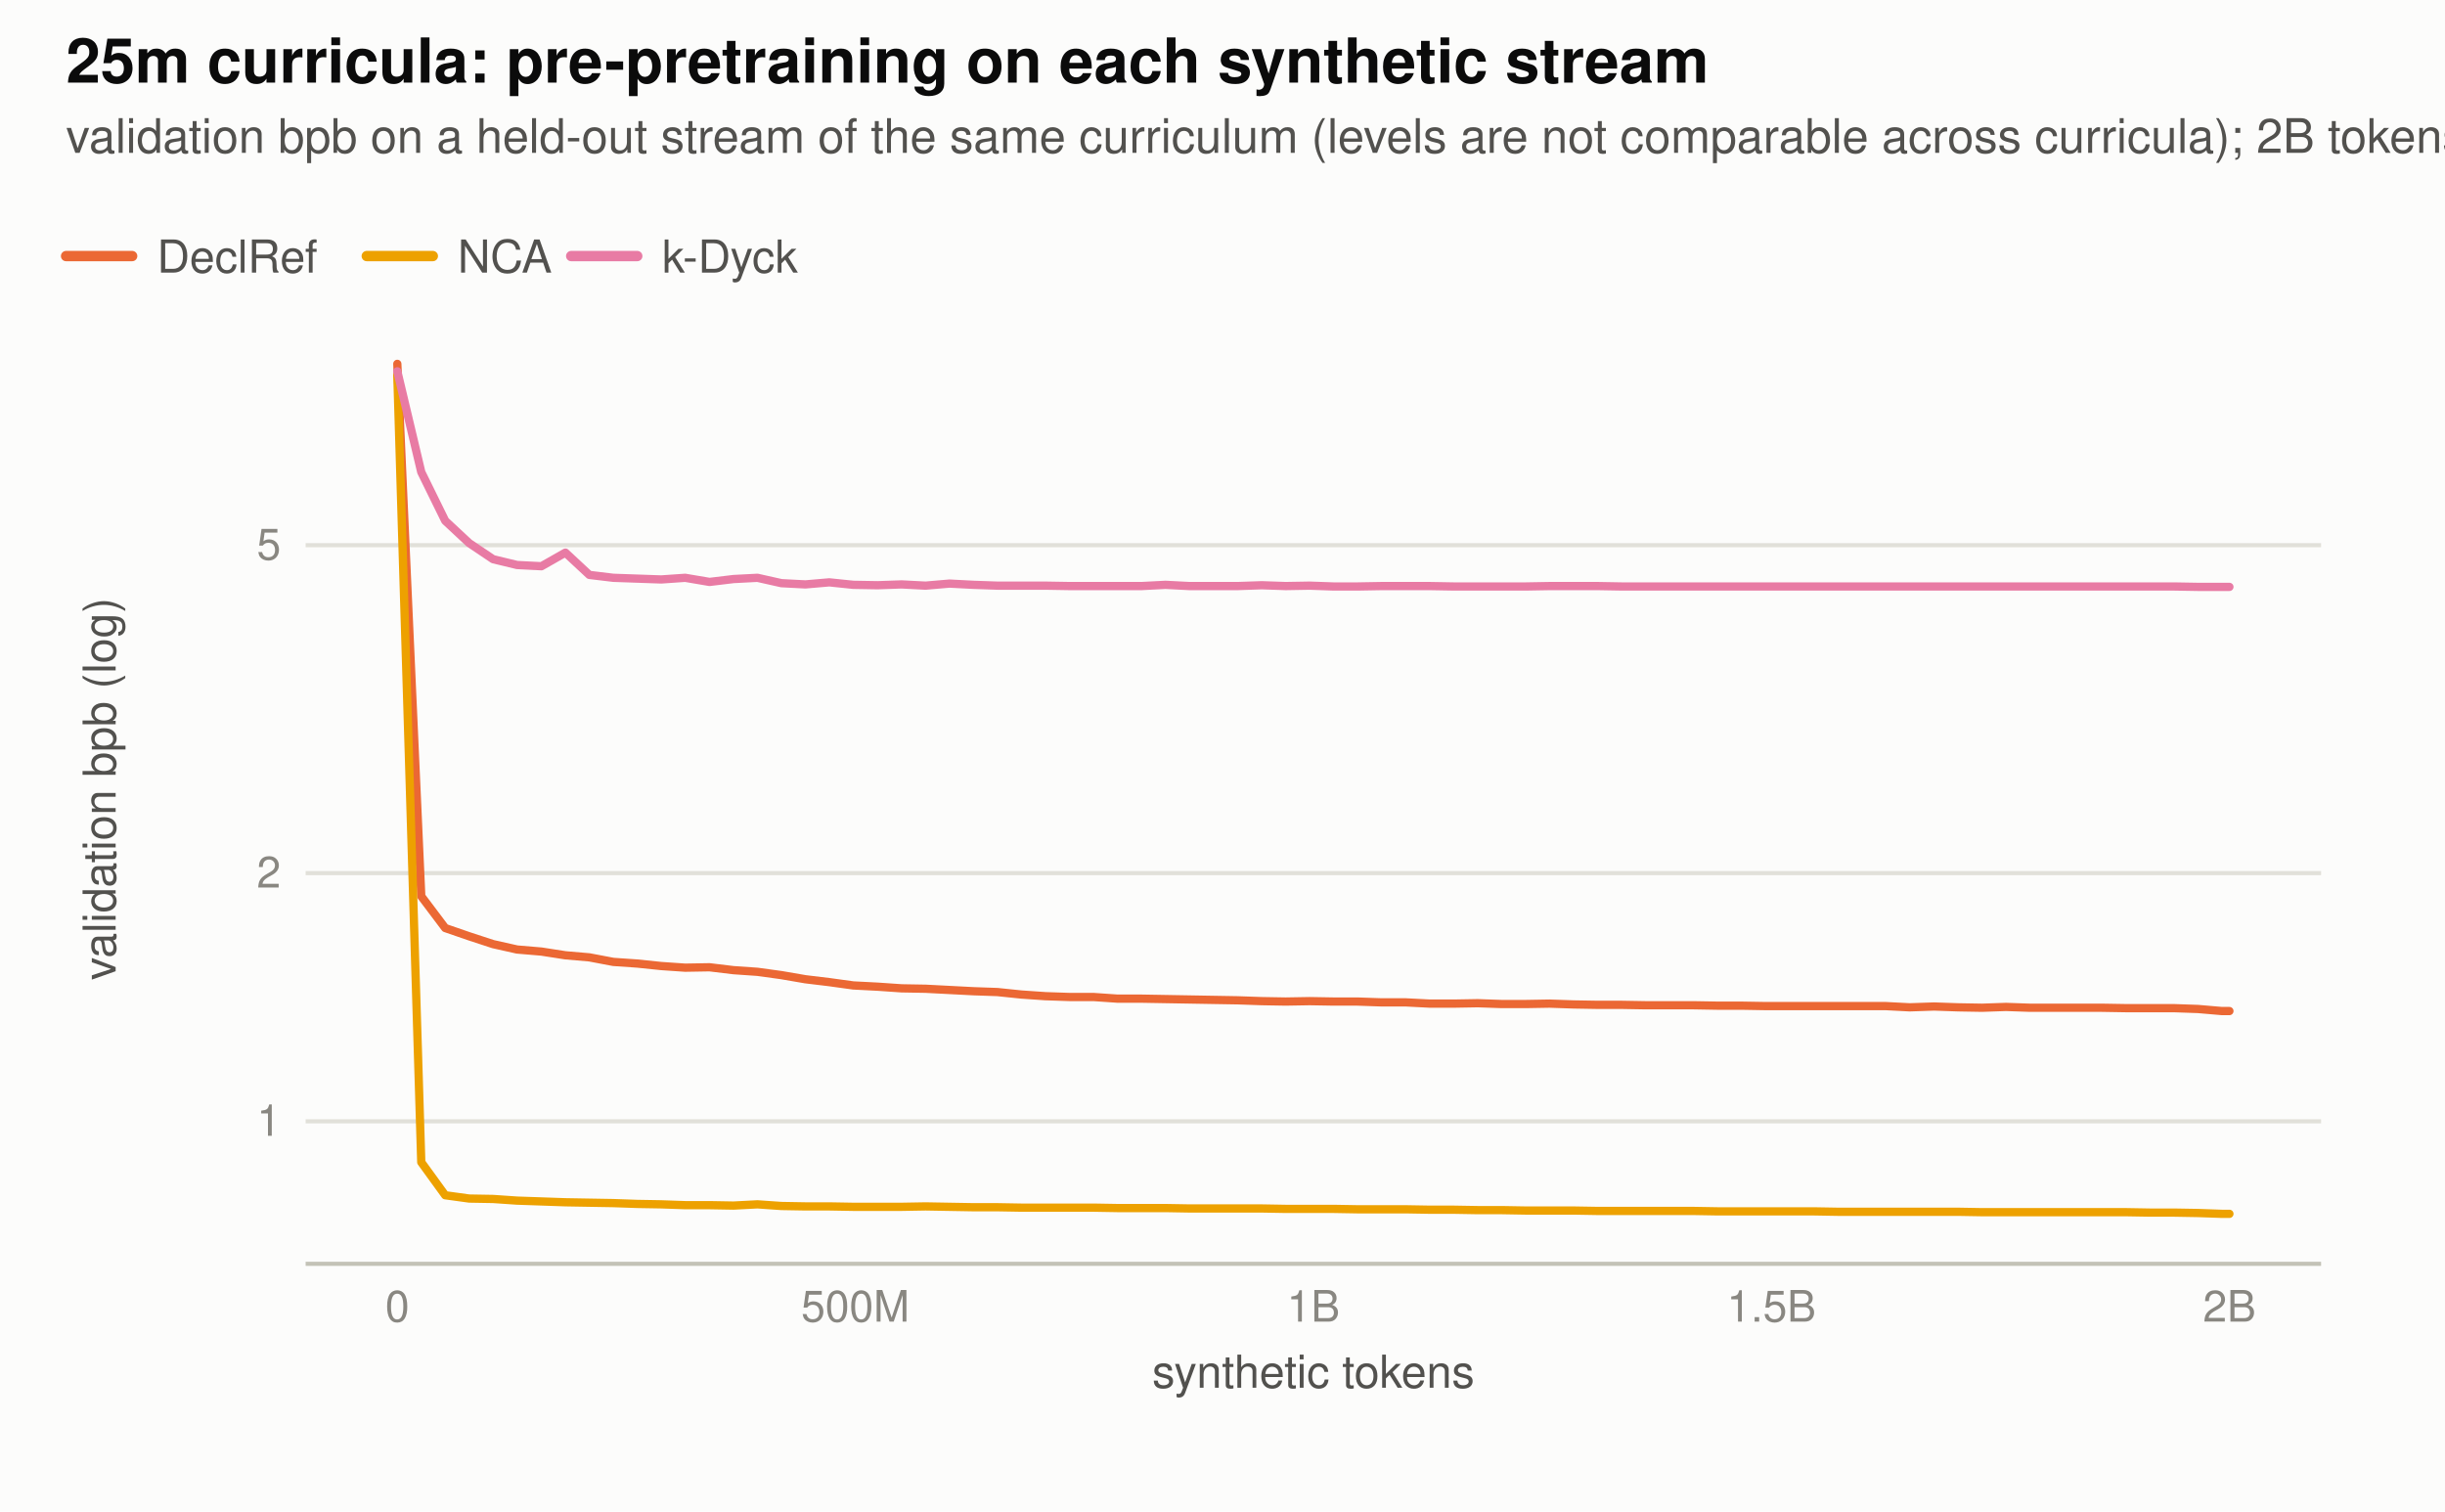
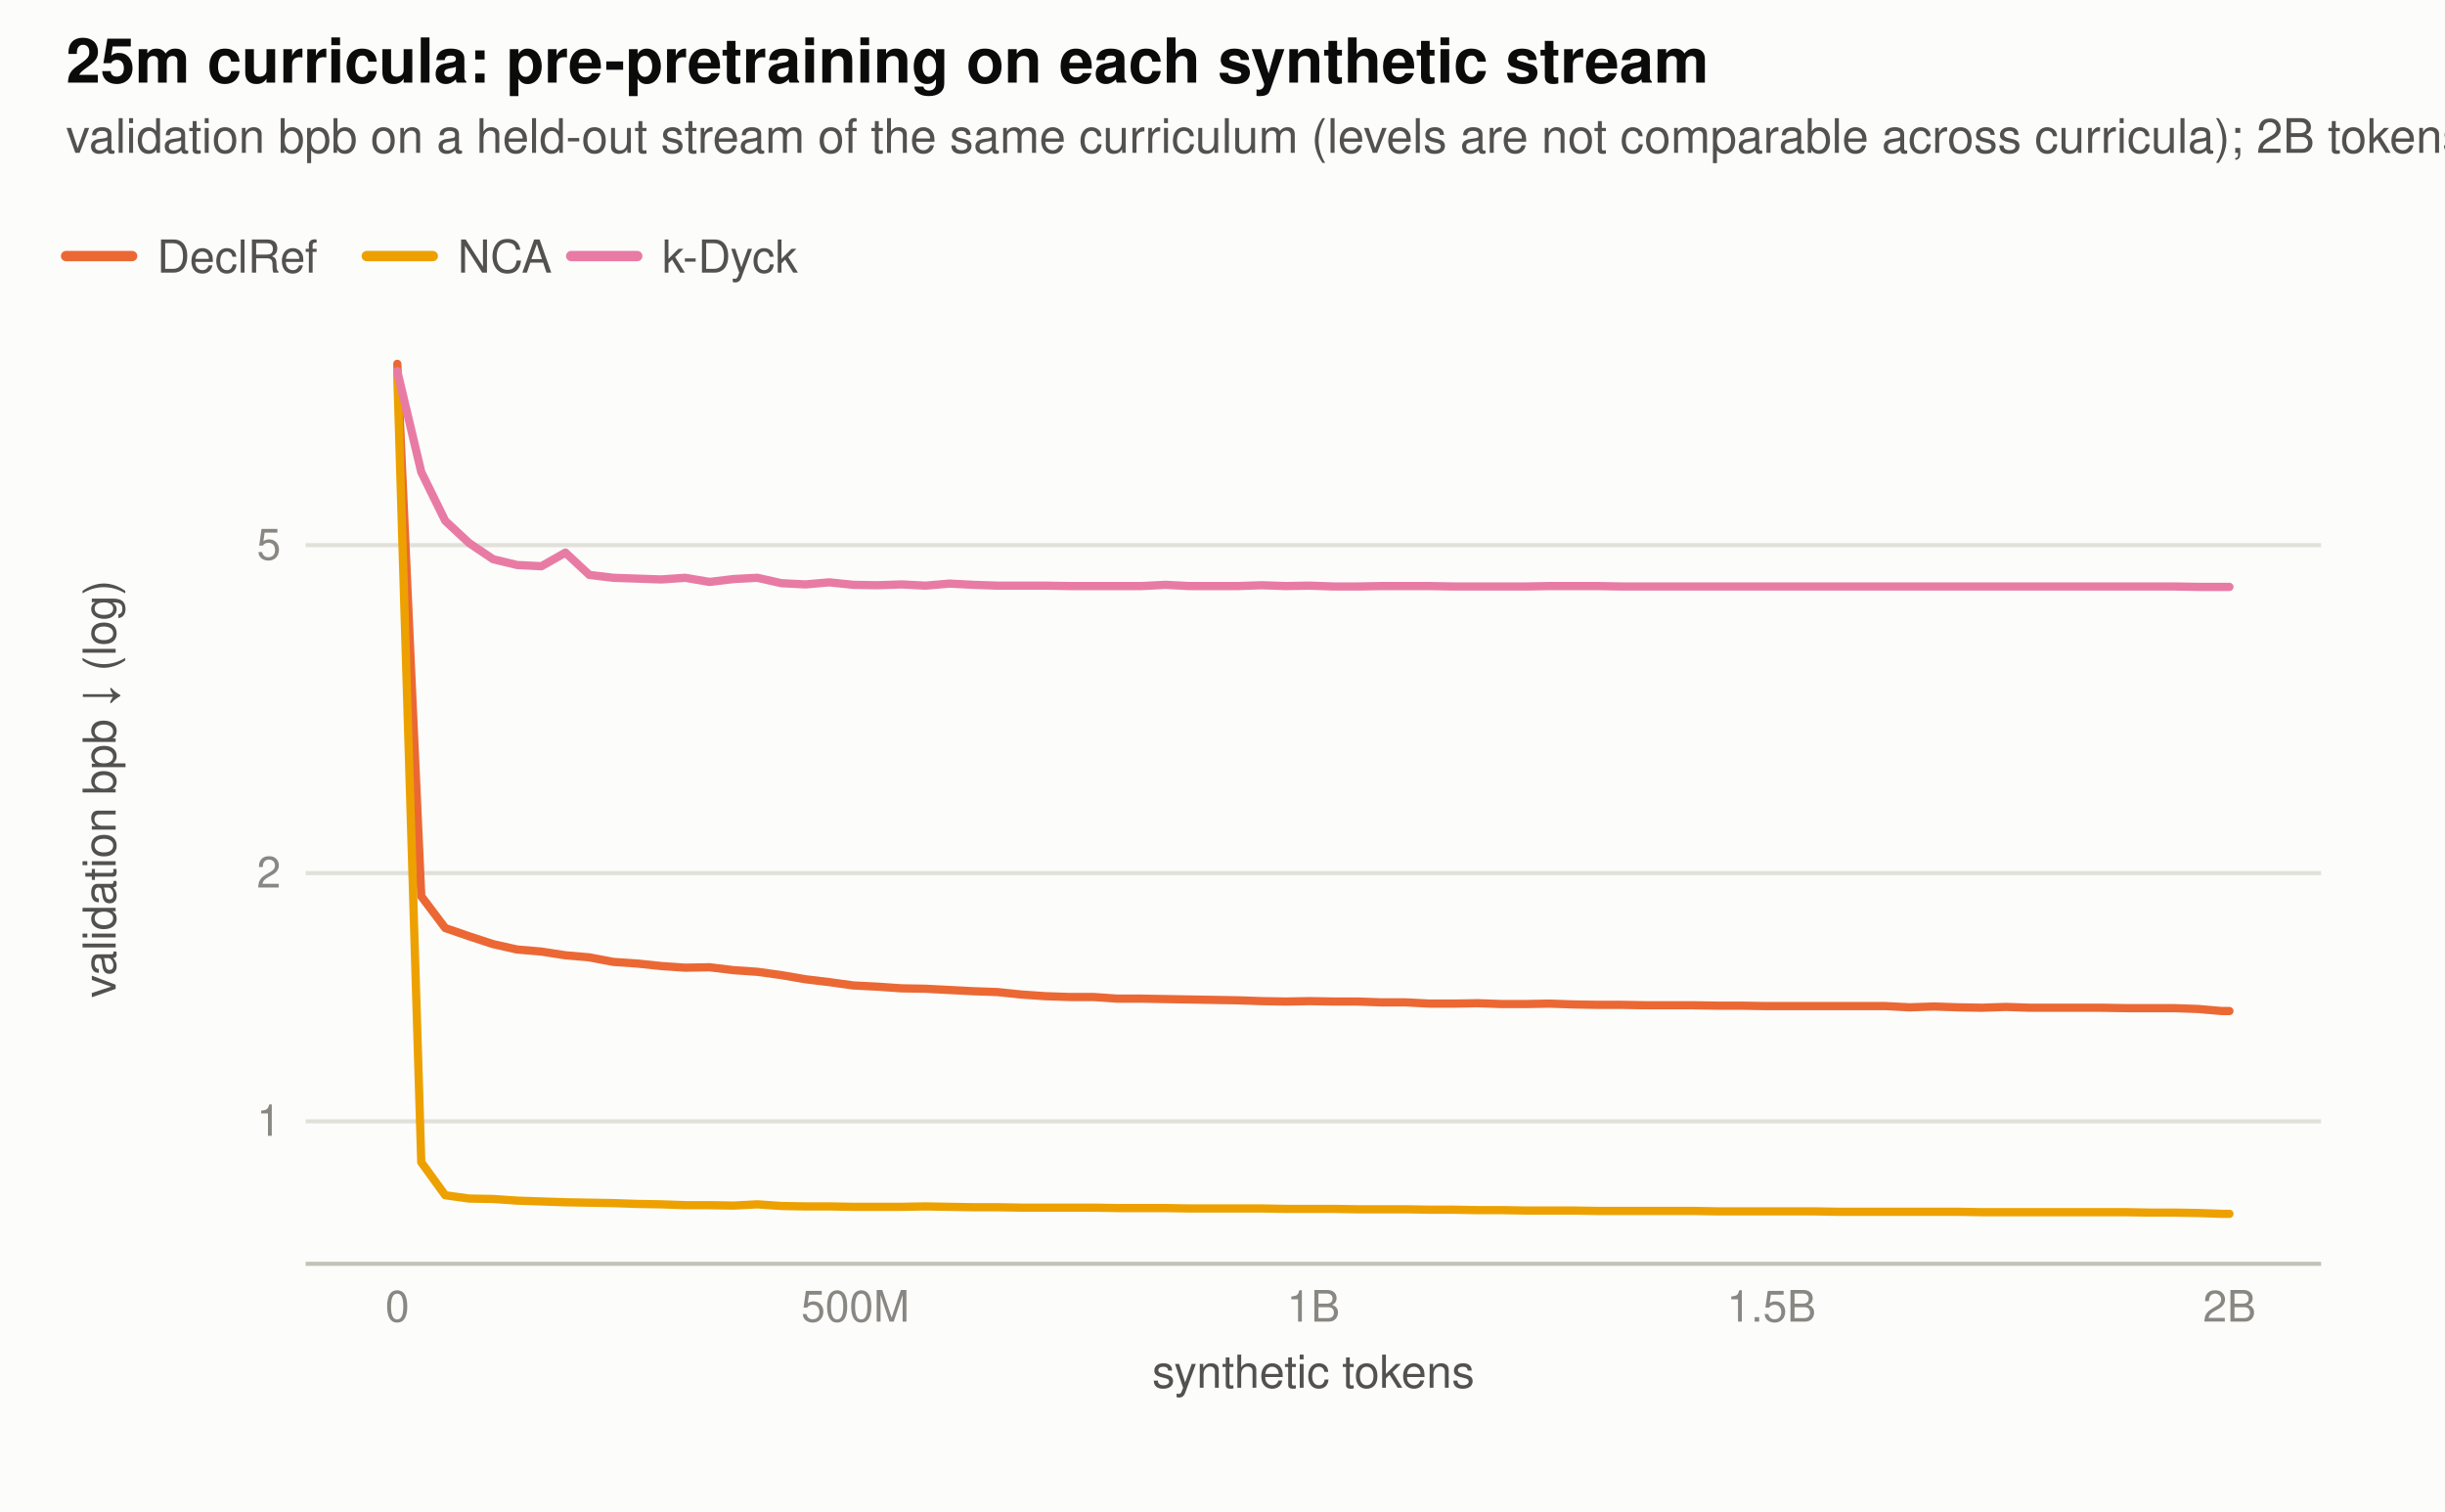
<svg xmlns="http://www.w3.org/2000/svg" width="592" height="366" viewBox="0 0 592 366" font-family="system-ui, -apple-system, 'Segoe UI', Helvetica, Arial, sans-serif">
  <rect width="592" height="366" fill="#fcfcfb" />
  <text x="16" y="20" font-size="15" font-weight="600" fill="#0b0b0b">25m curricula: pre-pretraining on each synthetic stream</text>
  <text x="16" y="37" font-size="11.5" fill="#52514e">validation bpb on a held-out stream of the same curriculum (levels are not comparable across curricula); 2B tokens, LR 1e-3</text>
  <line x1="16.0" y1="62.0" x2="32.0" y2="62.0" stroke="#eb6834" stroke-width="2.5" stroke-linecap="round" />
  <text x="38.0" y="66.0" font-size="11" fill="#52514e">DeclRef</text>
  <line x1="88.8" y1="62.0" x2="104.8" y2="62.0" stroke="#eda100" stroke-width="2.5" stroke-linecap="round" />
  <text x="110.8" y="66.0" font-size="11" fill="#52514e">NCA</text>
  <line x1="138.3" y1="62.0" x2="154.3" y2="62.0" stroke="#e87ba4" stroke-width="2.5" stroke-linecap="round" />
  <text x="160.3" y="66.0" font-size="11" fill="#52514e">k-Dyck</text>
  <line x1="74.0" y1="271.5" x2="562.0" y2="271.5" stroke="#e1e0d9" stroke-width="1" />
  <text x="68.0" y="275.0" font-size="10.5" fill="#898781" text-anchor="end">1</text>
  <line x1="74.0" y1="211.4" x2="562.0" y2="211.4" stroke="#e1e0d9" stroke-width="1" />
  <text x="68.0" y="214.9" font-size="10.5" fill="#898781" text-anchor="end">2</text>
  <line x1="74.0" y1="132.0" x2="562.0" y2="132.0" stroke="#e1e0d9" stroke-width="1" />
  <text x="68.0" y="135.5" font-size="10.5" fill="#898781" text-anchor="end">5</text>
  <text x="96.2" y="320.0" font-size="10.5" fill="#898781" text-anchor="middle">0</text>
  <text x="207.1" y="320.0" font-size="10.5" fill="#898781" text-anchor="middle">500M</text>
  <text x="318.0" y="320.0" font-size="10.5" fill="#898781" text-anchor="middle">1B</text>
  <text x="428.9" y="320.0" font-size="10.5" fill="#898781" text-anchor="middle">1.5B</text>
  <text x="539.8" y="320.0" font-size="10.5" fill="#898781" text-anchor="middle">2B</text>
  <line x1="74.0" y1="306.0" x2="562.0" y2="306.0" stroke="#c3c2b7" stroke-width="1" />
  <text x="318.0" y="336.0" font-size="11" fill="#52514e" text-anchor="middle">synthetic tokens</text>
-   <text transform="translate(28.0,191.0) rotate(-90)" font-size="11" fill="#52514e" text-anchor="middle">validation bpb (log)</text>
+   <text transform="translate(28.0,191.0) rotate(-90)" font-size="11" fill="#52514e" text-anchor="middle">validation bpb ↓ (log)</text>
  <clipPath id="c89997300">
    <rect x="68.0" y="70.0" width="500.0" height="242.0" />
  </clipPath>
  <g clip-path="url(#c89997300)">
    <path d="M96.2,88.1 L102.0,217.0 L107.8,224.7 L113.6,226.7 L119.4,228.6 L125.2,229.9 L131.1,230.4 L136.9,231.3 L142.7,231.8 L148.5,232.9 L154.3,233.3 L160.1,233.9 L165.9,234.3 L171.8,234.2 L177.6,234.9 L183.4,235.3 L189.2,236.1 L195.0,237.1 L200.8,237.8 L206.6,238.6 L212.5,238.9 L218.3,239.3 L224.1,239.4 L229.9,239.7 L235.7,240.0 L241.5,240.2 L247.3,240.8 L253.1,241.2 L259.0,241.4 L264.8,241.4 L270.6,241.8 L276.4,241.8 L282.2,241.9 L288.0,242.0 L293.8,242.1 L299.7,242.2 L305.5,242.4 L311.3,242.5 L317.1,242.4 L322.9,242.5 L328.7,242.5 L334.5,242.7 L340.4,242.7 L346.2,243.0 L352.0,243.0 L357.8,242.9 L363.6,243.1 L369.4,243.1 L375.2,243.0 L381.0,243.2 L386.9,243.3 L392.7,243.3 L398.5,243.4 L404.3,243.4 L410.1,243.4 L415.9,243.5 L421.7,243.5 L427.6,243.6 L433.4,243.6 L439.2,243.6 L445.0,243.6 L450.8,243.6 L456.6,243.6 L462.4,243.9 L468.3,243.7 L474.1,243.9 L479.9,244.0 L485.7,243.8 L491.5,244.0 L497.3,244.0 L503.1,244.0 L508.9,244.0 L514.8,244.1 L520.6,244.1 L526.4,244.1 L532.2,244.3 L538.0,244.8 L539.8,244.8" fill="none" stroke="#eb6834" stroke-width="2.0" stroke-opacity="1.0" stroke-linejoin="round" stroke-linecap="round" />
    <path d="M96.2,90.8 L102.0,281.4 L107.8,289.4 L113.6,290.2 L119.4,290.3 L125.2,290.7 L131.1,290.9 L136.9,291.1 L142.7,291.2 L148.5,291.3 L154.3,291.5 L160.1,291.6 L165.9,291.8 L171.8,291.8 L177.6,291.9 L183.4,291.6 L189.2,292.0 L195.0,292.1 L200.8,292.1 L206.6,292.2 L212.5,292.2 L218.3,292.2 L224.1,292.1 L229.9,292.2 L235.7,292.3 L241.5,292.3 L247.3,292.4 L253.1,292.4 L259.0,292.4 L264.8,292.4 L270.6,292.5 L276.4,292.5 L282.2,292.5 L288.0,292.6 L293.8,292.6 L299.7,292.6 L305.5,292.6 L311.3,292.7 L317.1,292.7 L322.9,292.7 L328.7,292.8 L334.5,292.8 L340.4,292.8 L346.2,292.9 L352.0,292.9 L357.8,293.0 L363.6,293.0 L369.4,293.1 L375.2,293.1 L381.0,293.1 L386.9,293.2 L392.7,293.2 L398.5,293.2 L404.3,293.2 L410.1,293.2 L415.9,293.3 L421.7,293.3 L427.6,293.3 L433.4,293.3 L439.2,293.3 L445.0,293.4 L450.8,293.4 L456.6,293.4 L462.4,293.4 L468.3,293.4 L474.1,293.4 L479.9,293.5 L485.7,293.5 L491.5,293.5 L497.3,293.5 L503.1,293.5 L508.9,293.5 L514.8,293.5 L520.6,293.6 L526.4,293.6 L532.2,293.7 L538.0,293.9 L539.8,293.9" fill="none" stroke="#eda100" stroke-width="2.0" stroke-opacity="1.0" stroke-linejoin="round" stroke-linecap="round" />
    <path d="M96.2,89.9 L102.0,114.3 L107.8,126.1 L113.6,131.5 L119.4,135.4 L125.2,136.8 L131.1,137.1 L136.9,133.8 L142.7,139.2 L148.5,139.9 L154.3,140.1 L160.1,140.3 L165.9,139.9 L171.8,140.9 L177.6,140.2 L183.4,139.9 L189.2,141.2 L195.0,141.5 L200.8,141.0 L206.6,141.6 L212.5,141.7 L218.3,141.5 L224.1,141.8 L229.9,141.3 L235.7,141.6 L241.5,141.8 L247.3,141.8 L253.1,141.8 L259.0,141.9 L264.8,141.9 L270.6,141.9 L276.4,141.9 L282.2,141.6 L288.0,141.9 L293.8,141.9 L299.7,141.9 L305.5,141.7 L311.3,141.9 L317.1,141.8 L322.9,142.0 L328.7,142.0 L334.5,141.9 L340.4,141.9 L346.2,141.9 L352.0,142.0 L357.8,142.0 L363.6,142.0 L369.4,142.0 L375.2,141.9 L381.0,141.9 L386.9,141.9 L392.7,142.0 L398.5,142.0 L404.3,142.0 L410.1,142.0 L415.9,142.0 L421.7,142.0 L427.6,142.0 L433.4,142.0 L439.2,142.0 L445.0,142.0 L450.8,142.0 L456.6,142.0 L462.4,142.0 L468.3,142.0 L474.1,142.0 L479.9,142.0 L485.7,142.0 L491.5,142.0 L497.3,142.0 L503.1,142.0 L508.9,142.0 L514.8,142.0 L520.6,142.0 L526.4,142.0 L532.2,142.1 L538.0,142.1 L539.8,142.1" fill="none" stroke="#e87ba4" stroke-width="2.0" stroke-opacity="1.0" stroke-linejoin="round" stroke-linecap="round" />
  </g>
</svg>
